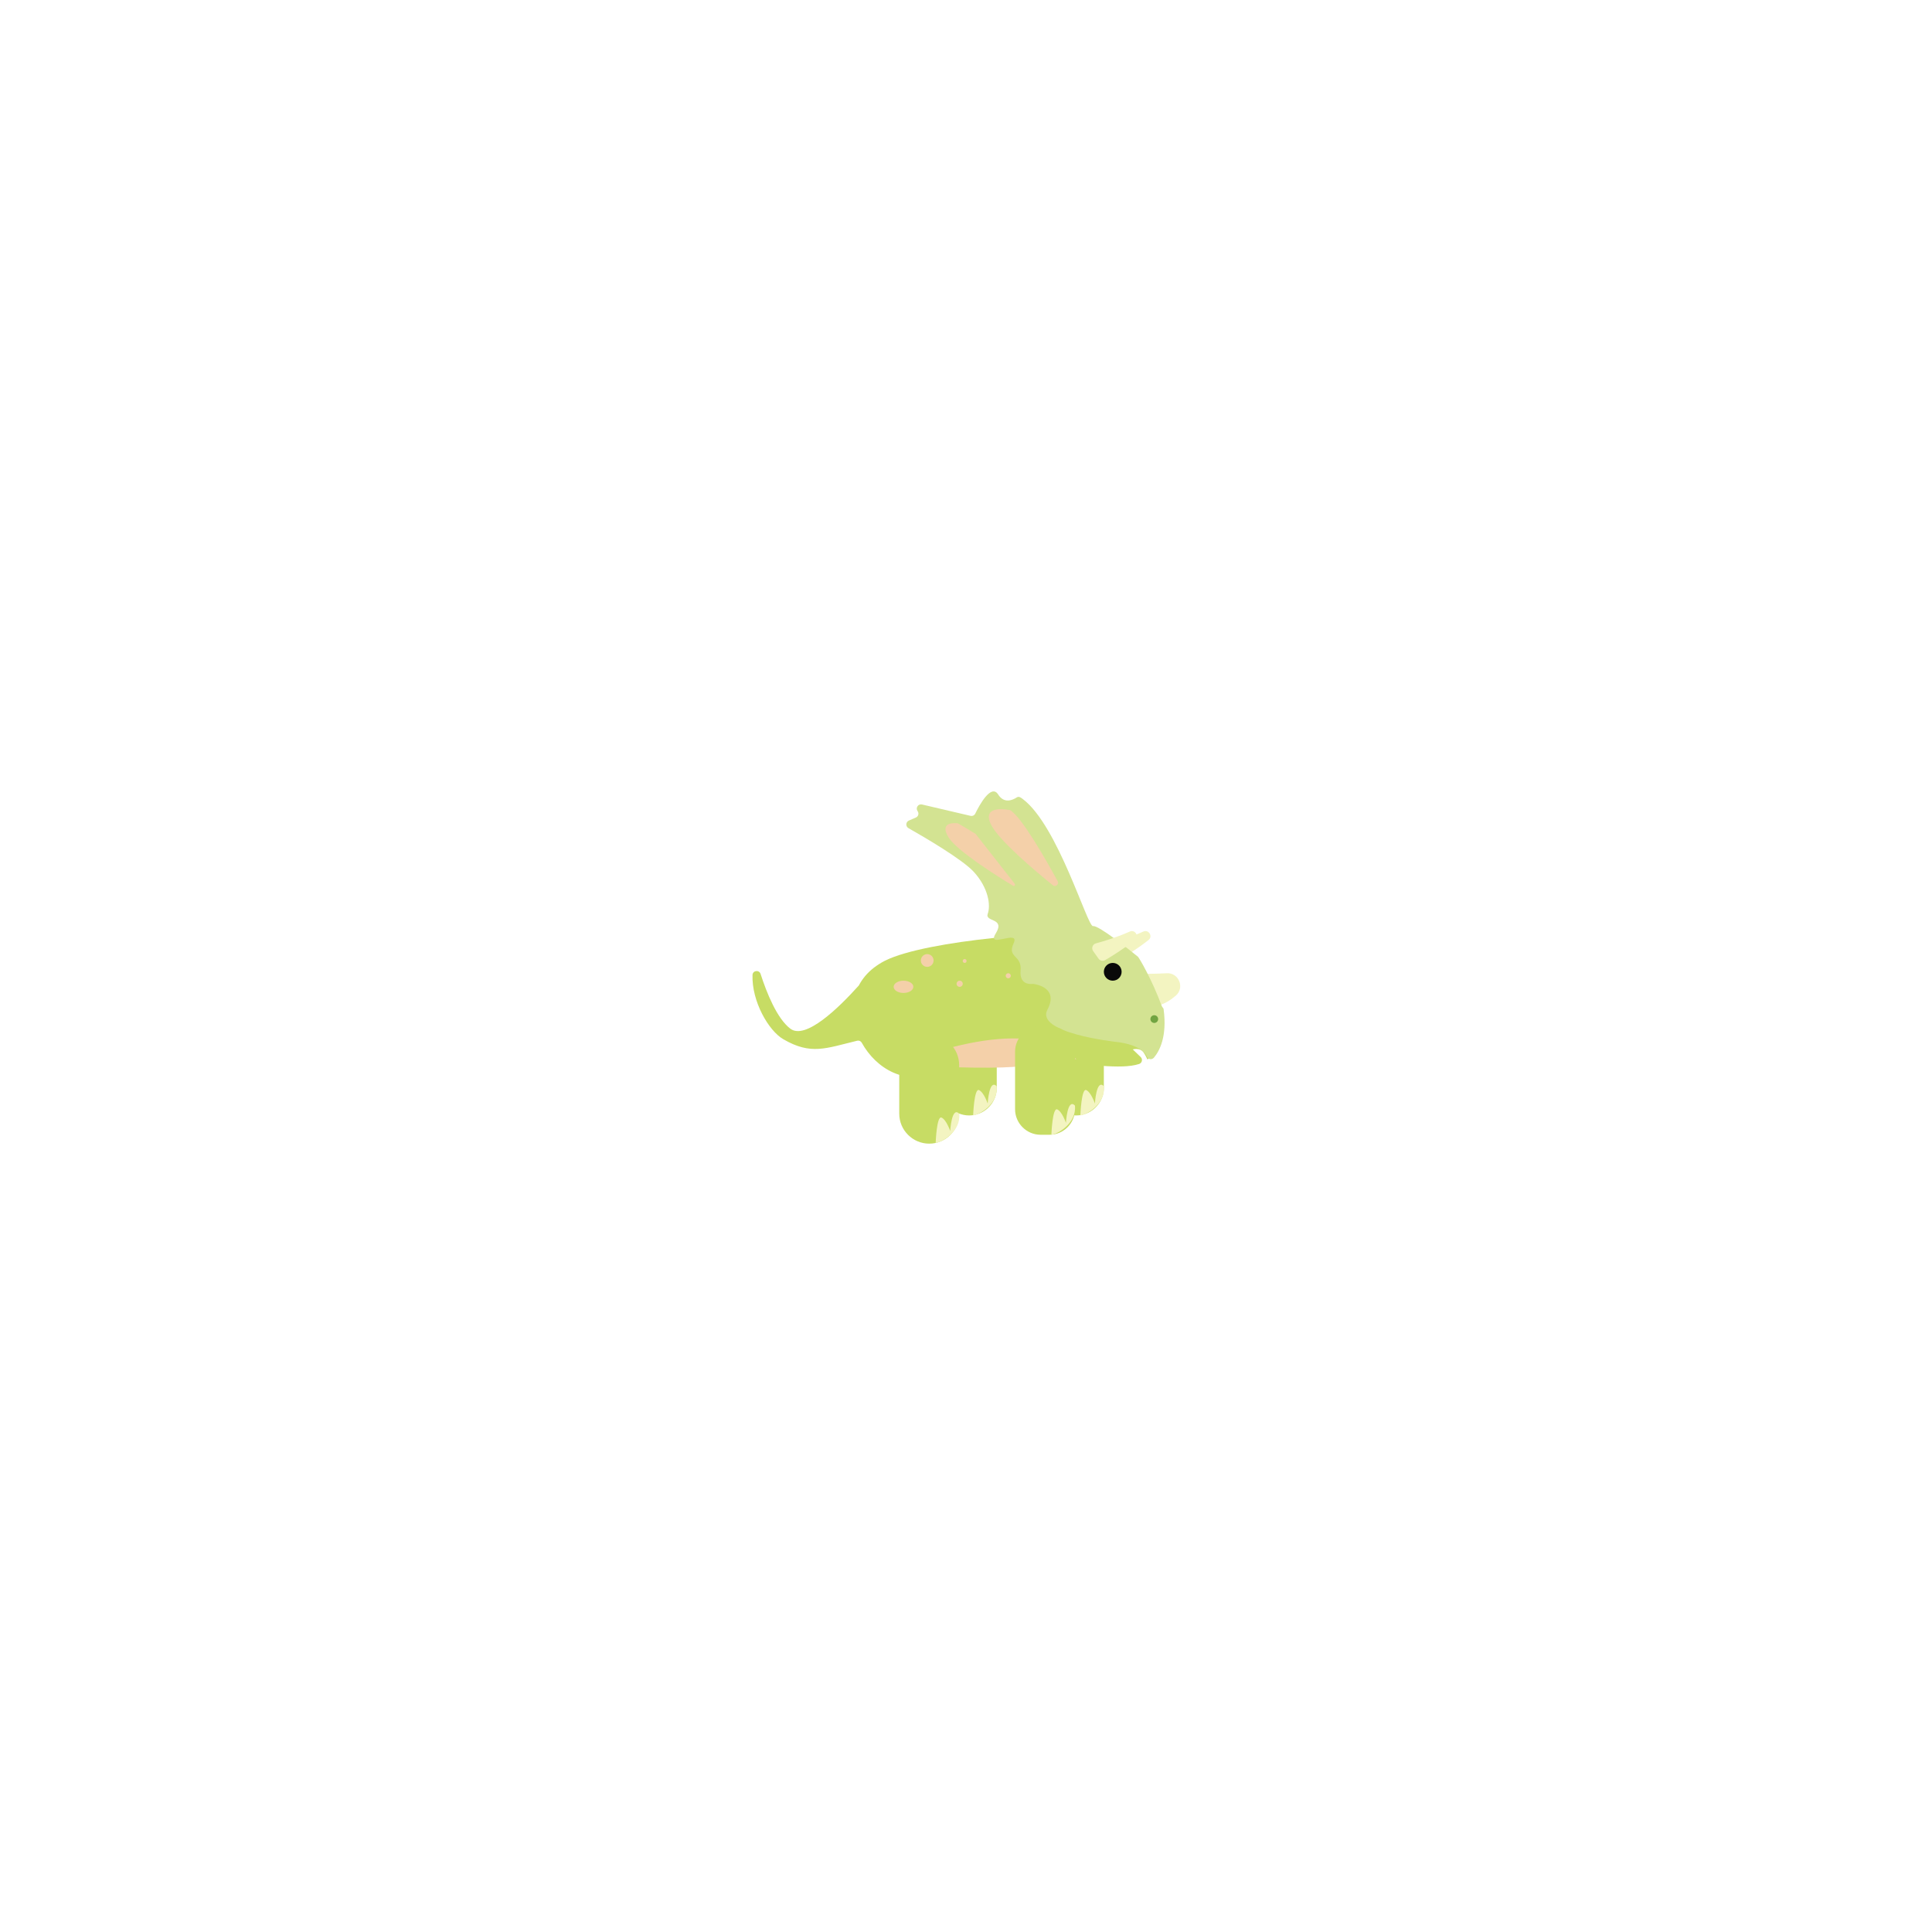
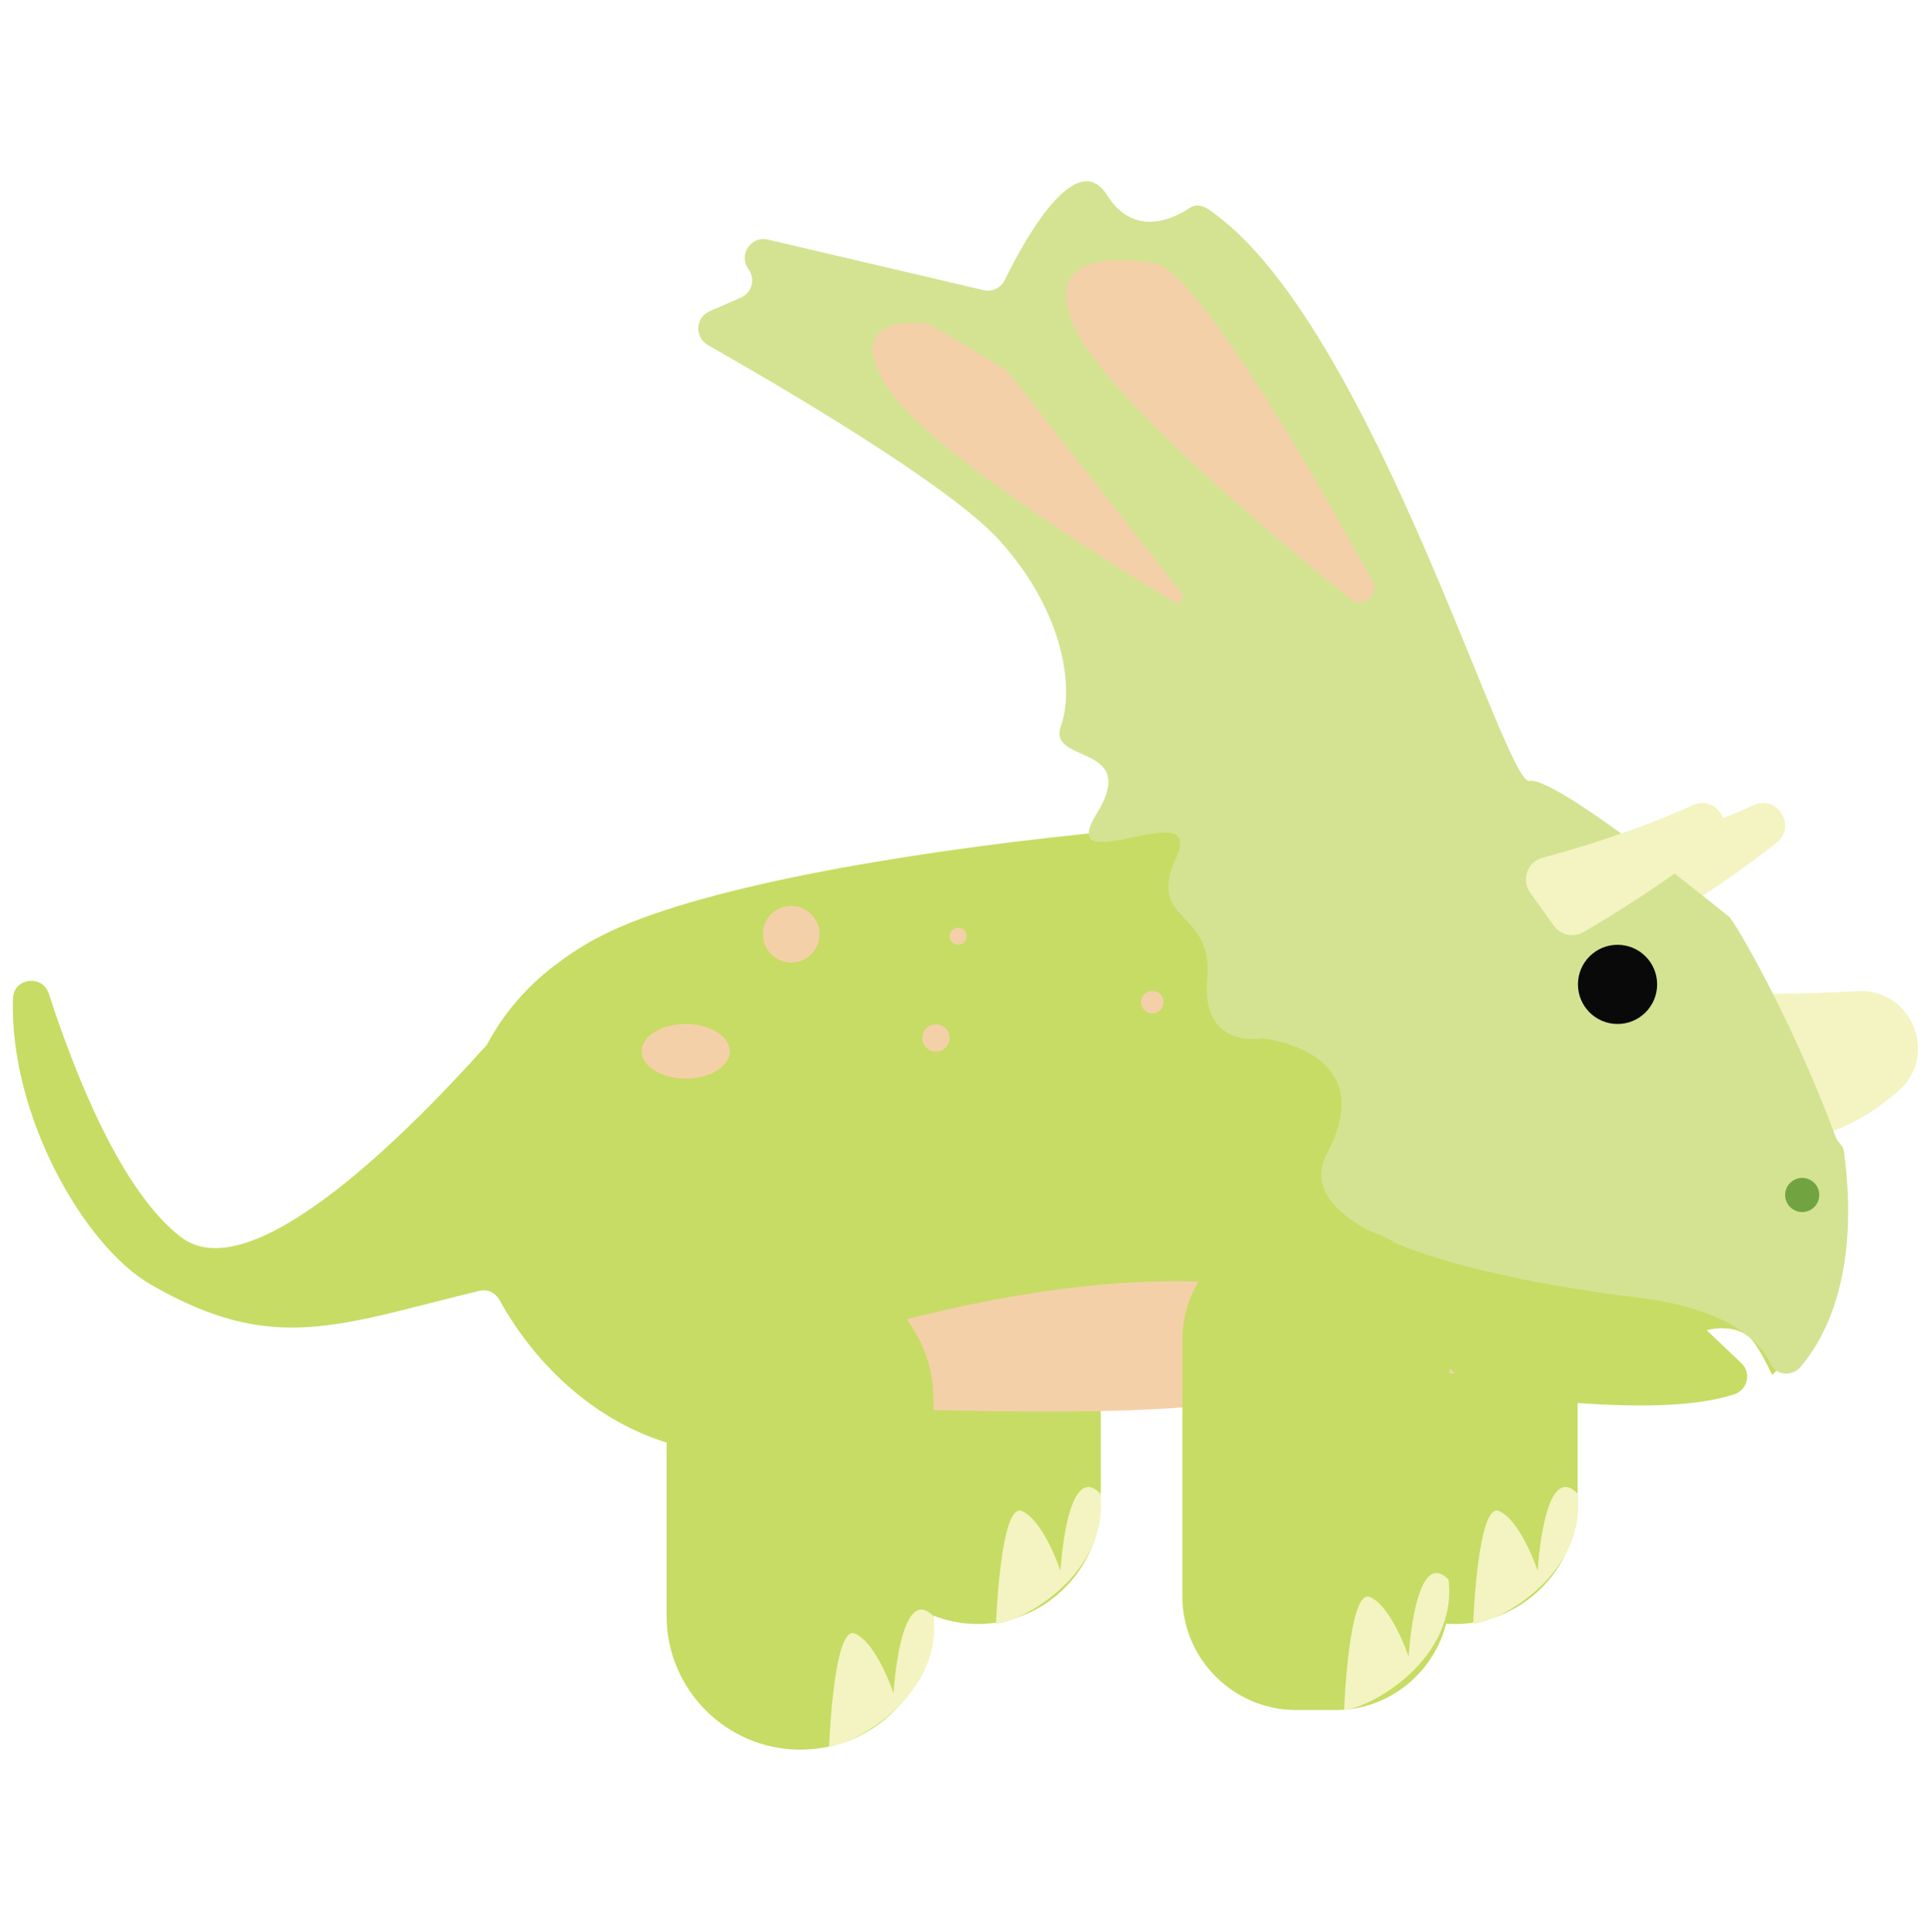
- <svg xmlns="http://www.w3.org/2000/svg" version="1.0" id="Layer_1" x="0px" y="0px" viewBox="0 0 400 400" style="enable-background:new 0 0 400 400;" xml:space="preserve">
+ <svg xmlns="http://www.w3.org/2000/svg" version="1.1" id="Layer_1" x="0px" y="0px" viewBox="0 0 565.8 565.8" style="enable-background:new 0 0 565.8 565.8;" xml:space="preserve">
  <style type="text/css">
	.st0{fill:#C7DC64;}
	.st1{fill:#F3F4C1;}
	.st2{fill:#D3E392;}
	.st3{fill:#090909;}
	.st4{fill:#F4D0A9;}
	.st5{fill:#71A441;}
</style>
  <g id="B-chosmo">
-     <path class="st0" d="M222.82,230.94L222.82,230.94c-3.15,0-5.72-2.58-5.72-5.72v-9.31c0-3.15,2.58-5.72,5.72-5.72h0   c3.15,0,5.72,2.58,5.72,5.72v9.31c0,2.36-1.45,4.4-3.5,5.27C224.36,230.78,223.61,230.94,222.82,230.94z" />
-     <path class="st0" d="M200.65,230.94L200.65,230.94c-3.15,0-5.72-2.58-5.72-5.72v-9.31c0-3.15,2.58-5.72,5.72-5.72h0   c3.15,0,5.72,2.58,5.72,5.72v9.31c0,2.36-1.45,4.4-3.5,5.27C202.19,230.78,201.44,230.94,200.65,230.94z" />
-     <path class="st0" d="M234.53,217.27c0,0,1.47-0.41,2.19,0.56c0.3,0.41,0.6,0.99,0.86,1.53c1.2-1.08,1.51-2.88,0.59-5.73   c-3.39-10.58,0.51-8.19-15.53-19.8c-1.86-1.35-30.8,0.71-39.44,5.09c-0.83,0.42-1.55,0.89-2.21,1.39c0,0-0.01,0-0.01,0   s-0.01,0.01-0.02,0.02c-1.38,1.06-2.4,2.3-3.11,3.63c-0.03,0.06-0.06,0.11-0.11,0.15c-4.09,4.55-10.97,11.26-14.12,8.86   c-2.75-2.1-4.88-7.38-6.15-11.33c-0.3-0.91-1.64-0.73-1.67,0.23c-0.18,5.44,3.32,11.53,6.39,13.3c5.73,3.31,8.74,1.88,15.29,0.3   c0.38-0.09,0.75,0.08,0.94,0.42c2.98,5.41,9.22,9.07,15.69,6c13.51-6.42,34.21,0.83,41.72-1.6c0.62-0.2,0.81-0.99,0.34-1.44   L234.53,217.27z" />
-     <path class="st1" d="M235.21,202.05c-0.05-0.24,0.14-0.46,0.38-0.45c1.05,0.04,3.45,0.04,5.95-0.1c2.54-0.15,3.81,3.02,1.87,4.66   c-1.06,0.9-2.21,1.63-3.43,1.96C236.8,209.01,235.53,203.68,235.21,202.05z" />
-     <path class="st1" d="M229.72,195.31c1.6-0.43,4.31-1.23,7-2.44c1.11-0.5,2.02,1,1.07,1.75c-2.41,1.9-4.91,3.43-6.16,4.16   c-0.46,0.27-1.05,0.14-1.36-0.29l-1.12-1.57C228.73,196.32,229.02,195.5,229.72,195.31z" />
-     <path class="st2" d="M238.91,218.97c1.19-1.41,2.76-4.42,2-10.04c-0.03-0.24-0.27-0.37-0.36-0.6c-2.14-5.75-4.74-10.07-4.95-10.25   c-1.6-1.3-8.17-6.56-9.3-6.34c-1.15,0.23-7.22-20.79-14.53-26.3c-0.41-0.31-0.81-0.63-1.25-0.35c-0.97,0.63-2.66,1.29-3.86-0.6   c-1.46-2.29-3.9,2.22-4.74,3.95c-0.18,0.37-0.59,0.57-0.99,0.47l-10.04-2.35c-0.79-0.19-1.39,0.71-0.91,1.38l0,0   c0.33,0.46,0.16,1.1-0.36,1.32l-1.45,0.63c-0.66,0.29-0.71,1.21-0.08,1.57c3.35,1.9,11.2,6.49,13.54,9.07   c3.01,3.31,3.51,6.88,2.87,8.66c-0.63,1.78,3.7,0.76,1.66,4.07s5.11-1.02,3.7,2.04c-1.41,3.06,1.74,2.35,1.44,5.63   c-0.27,2.95,2,2.84,2.46,2.78c0.07-0.01,0.13-0.01,0.2,0c0.79,0.11,5.23,0.92,2.9,5.33c-2.55,4.84,13.93,6.64,14.35,6.69   c1.64,0.18,5.18,0.83,6.25,3.04C237.72,219.38,238.5,219.46,238.91,218.97z" />
-     <circle class="st3" cx="230.38" cy="201.2" r="1.84" />
-     <path class="st4" d="M209.12,167.72c0,0-6.11-1.36-3.91,3.06c1.6,3.19,8.86,9.34,12.77,12.5c0.56,0.46,1.34-0.2,1-0.83   C216.47,177.84,211.48,169.09,209.12,167.72z" />
-     <path class="st4" d="M201.99,172.65c-0.04-0.05-3.6-2.18-3.67-2.19c-0.63-0.08-3.94-0.34-1.94,2.9c1.71,2.76,9.81,7.88,13.36,10.03   c0.27,0.17,0.56-0.19,0.34-0.43L201.99,172.65z" />
-     <circle class="st5" cx="238.98" cy="210.99" r="0.8" />
-     <path class="st1" d="M226.9,195.31c1.6-0.43,4.31-1.23,7-2.44c1.11-0.5,2.02,1,1.07,1.75c-2.41,1.9-4.91,3.43-6.16,4.16   c-0.46,0.27-1.05,0.14-1.36-0.29l-1.12-1.57C225.91,196.32,226.2,195.5,226.9,195.31z" />
-     <path class="st4" d="M186.18,220.49c0,0,26.16-11.52,36.64-1.21C210.17,219.29,221.09,222.27,186.18,220.49z" />
-     <path class="st0" d="M192.38,236.78L192.38,236.78c-3.41,0-6.2-2.79-6.2-6.2v-10.09c0-3.41,2.79-6.2,6.2-6.2h0   c3.41,0,6.2,2.79,6.2,6.2v10.09c0,2.56-1.57,4.77-3.79,5.71C194.05,236.61,193.24,236.78,192.38,236.78z" />
-     <path class="st0" d="M217.29,234.94h-1.85c-2.9,0-5.28-2.38-5.28-5.28v-11.93c0-2.9,2.38-5.28,5.28-5.28h1.85   c2.9,0,5.28,2.38,5.28,5.28v11.93C222.57,232.56,220.19,234.94,217.29,234.94z" />
-     <path class="st0" d="M206.41,236.78" />
-     <ellipse class="st4" cx="187.06" cy="204.31" rx="2.04" ry="1.27" />
-     <circle class="st4" cx="199.72" cy="198.96" r="0.4" />
-     <circle class="st4" cx="198.69" cy="203.68" r="0.64" />
-     <circle class="st4" cx="191.97" cy="198.86" r="1.32" />
-     <circle class="st4" cx="208.75" cy="202.02" r="0.53" />
-     <path class="st1" d="M193.72,236.63c0,0,0.2-5.69,1.21-5.25c1.01,0.44,1.8,2.78,1.8,2.78s0.29-5.19,1.86-3.58   C199,234.22,195.06,236.48,193.72,236.63z" />
-     <path class="st1" d="M201.48,230.94c0,0,0.2-5.69,1.21-5.25s1.8,2.78,1.8,2.78s0.29-5.19,1.86-3.58   C206.76,228.53,202.82,230.79,201.48,230.94z" />
-     <path class="st1" d="M217.68,234.94c0,0,0.2-5.69,1.21-5.25c1.01,0.44,1.8,2.78,1.8,2.78s0.29-5.19,1.86-3.58   C222.95,232.53,219.02,234.79,217.68,234.94z" />
-     <path class="st1" d="M223.68,230.94c0,0,0.2-5.69,1.21-5.25s1.8,2.78,1.8,2.78s0.29-5.19,1.86-3.58   C228.96,228.53,225.03,230.79,223.68,230.94z" />
+     <path class="st0" d="M426.2,475.8L426.2,475.8c-19.8,0-36-16.3-36-36v-58.7c0-19.8,16.3-36,36-36l0,0c19.8,0,36,16.3,36,36v58.7   c0,14.9-9.1,27.7-22.1,33.2C435.9,474.8,431.2,475.8,426.2,475.8z" />
+     <path class="st0" d="M286.5,475.8L286.5,475.8c-19.8,0-36-16.3-36-36v-58.7c0-19.8,16.3-36,36-36l0,0c19.8,0,36,16.3,36,36v58.7   c0,14.9-9.1,27.7-22.1,33.2C296.2,474.8,291.5,475.8,286.5,475.8z" />
+     <path class="st0" d="M500,389.7c0,0,9.3-2.6,13.8,3.5c1.9,2.6,3.8,6.2,5.4,9.6c7.6-6.8,9.5-18.1,3.7-36.1   c-21.4-66.7,3.2-51.6-97.9-124.8c-11.7-8.5-194.1,4.5-248.5,32.1c-5.2,2.6-9.8,5.6-13.9,8.8h-0.1c0,0-0.1,0.1-0.1,0.1   c-8.7,6.7-15.1,14.5-19.6,22.9c-0.2,0.4-0.4,0.7-0.7,0.9c-25.8,28.7-69.1,70.9-89,55.8c-17.3-13.2-30.7-46.5-38.8-71.4   c-1.9-5.7-10.3-4.6-10.5,1.4c-1.1,34.3,20.9,72.6,40.3,83.8c36.1,20.9,55.1,11.8,96.3,1.9c2.4-0.6,4.7,0.5,5.9,2.6   c18.8,34.1,58.1,57.1,98.9,37.8c85.1-40.5,215.6,5.2,262.9-10.1c3.9-1.3,5.1-6.2,2.1-9.1L500,389.7z" />
+     <path class="st1" d="M504.3,293.8c-0.3-1.5,0.9-2.9,2.4-2.8c6.6,0.3,21.7,0.3,37.5-0.6c16-0.9,24,19,11.8,29.4   c-6.7,5.7-13.9,10.3-21.6,12.3C514.3,337.7,506.3,304.1,504.3,293.8z" />
+     <path class="st1" d="M469.7,251.3c10.1-2.7,27.2-7.8,44.1-15.4c7-3.2,12.7,6.3,6.7,11c-15.2,12-30.9,21.6-38.8,26.2   c-2.9,1.7-6.6,0.9-8.6-1.8l-7.1-9.9C463.5,257.7,465.3,252.5,469.7,251.3z" />
+     <path class="st2" d="M527.6,400.4c7.5-8.9,17.4-27.9,12.6-63.3c-0.2-1.5-1.7-2.3-2.3-3.8c-13.5-36.2-29.9-63.5-31.2-64.6   c-10.1-8.2-51.5-41.3-58.6-39.9c-7.2,1.4-45.5-131-91.6-165.7c-2.6-2-5.1-4-7.9-2.2c-6.1,4-16.8,8.1-24.3-3.8   c-9.2-14.4-24.6,14-29.9,24.9c-1.1,2.3-3.7,3.6-6.2,3L225,70.2c-5-1.2-8.8,4.5-5.7,8.7l0,0c2.1,2.9,1,6.9-2.3,8.3l-9.1,4   c-4.2,1.8-4.5,7.6-0.5,9.9c21.1,12,70.6,40.9,85.3,57.1c19,20.9,22.1,43.4,18.1,54.6c-4,11.2,23.3,4.8,10.5,25.6   s32.2-6.4,23.3,12.9s11,14.8,9.1,35.5c-1.7,18.6,12.6,17.9,15.5,17.5c0.4-0.1,0.8-0.1,1.3,0c5,0.7,33,5.8,18.3,33.6   c-16.1,30.5,87.8,41.8,90.4,42.2c10.3,1.1,32.6,5.2,39.4,19.2C520.1,403,525,403.5,527.6,400.4z" />
+     <circle class="st3" cx="473.9" cy="288.4" r="11.6" />
+     <path class="st4" d="M339.9,77.5c0,0-38.5-8.6-24.6,19.3c10.1,20.1,55.8,58.9,80.5,78.8c3.5,2.9,8.4-1.3,6.3-5.2   C386.2,141.3,354.8,86.1,339.9,77.5z" />
+     <path class="st4" d="M295,108.6c-0.3-0.3-22.7-13.7-23.1-13.8c-4-0.5-24.8-2.1-12.2,18.3c10.8,17.4,61.8,49.7,84.2,63.2   c1.7,1.1,3.5-1.2,2.1-2.7L295,108.6z" />
+     <circle class="st5" cx="528" cy="350.1" r="5" />
+     <path class="st1" d="M451.9,251.3c10.1-2.7,27.2-7.8,44.1-15.4c7-3.2,12.7,6.3,6.7,11c-15.2,12-30.9,21.6-38.8,26.2   c-2.9,1.7-6.6,0.9-8.6-1.8l-7.1-9.9C445.7,257.7,447.5,252.5,451.9,251.3z" />
+     <path class="st4" d="M195.4,410c0,0,164.8-72.6,230.9-7.6C346.5,402.4,415.3,421.2,195.4,410z" />
+     <path class="st0" d="M234.4,512.6L234.4,512.6c-21.5,0-39.1-17.6-39.1-39.1V410c0-21.5,17.6-39.1,39.1-39.1l0,0   c21.5,0,39.1,17.6,39.1,39.1v63.6c0,16.1-9.9,30.1-23.9,36C244.9,511.6,239.8,512.6,234.4,512.6z" />
+     <path class="st0" d="M391.4,501h-11.7c-18.3,0-33.3-15-33.3-33.3v-75.2c0-18.3,15-33.3,33.3-33.3h11.7c18.3,0,33.3,15,33.3,33.3   v75.2C424.6,486,409.6,501,391.4,501z" />
+     <path class="st0" d="M322.8,512.6" />
+     <ellipse class="st4" cx="200.9" cy="308" rx="12.9" ry="8" />
+     <circle class="st4" cx="280.7" cy="274.3" r="2.5" />
+     <circle class="st4" cx="274.2" cy="304.1" r="4" />
+     <circle class="st4" cx="231.8" cy="273.7" r="8.3" />
+     <circle class="st4" cx="337.6" cy="293.6" r="3.3" />
+     <path class="st1" d="M242.9,511.7c0,0,1.3-35.9,7.6-33.1c6.4,2.8,11.3,17.5,11.3,17.5s1.8-32.7,11.7-22.6   C276.1,496.5,251.3,510.7,242.9,511.7z" />
+     <path class="st1" d="M291.8,475.8c0,0,1.3-35.9,7.6-33.1c6.4,2.8,11.3,17.5,11.3,17.5s1.8-32.7,11.7-22.6   C325,460.7,300.2,474.9,291.8,475.8z" />
+     <path class="st1" d="M393.8,501c0,0,1.3-35.9,7.6-33.1c6.4,2.8,11.3,17.5,11.3,17.5s1.8-32.7,11.7-22.6   C427,485.9,402.3,500.1,393.8,501z" />
+     <path class="st1" d="M431.6,475.8c0,0,1.3-35.9,7.6-33.1c6.4,2.8,11.3,17.5,11.3,17.5s1.8-32.7,11.7-22.6   C464.9,460.7,440.1,474.9,431.6,475.8z" />
  </g>
</svg>
